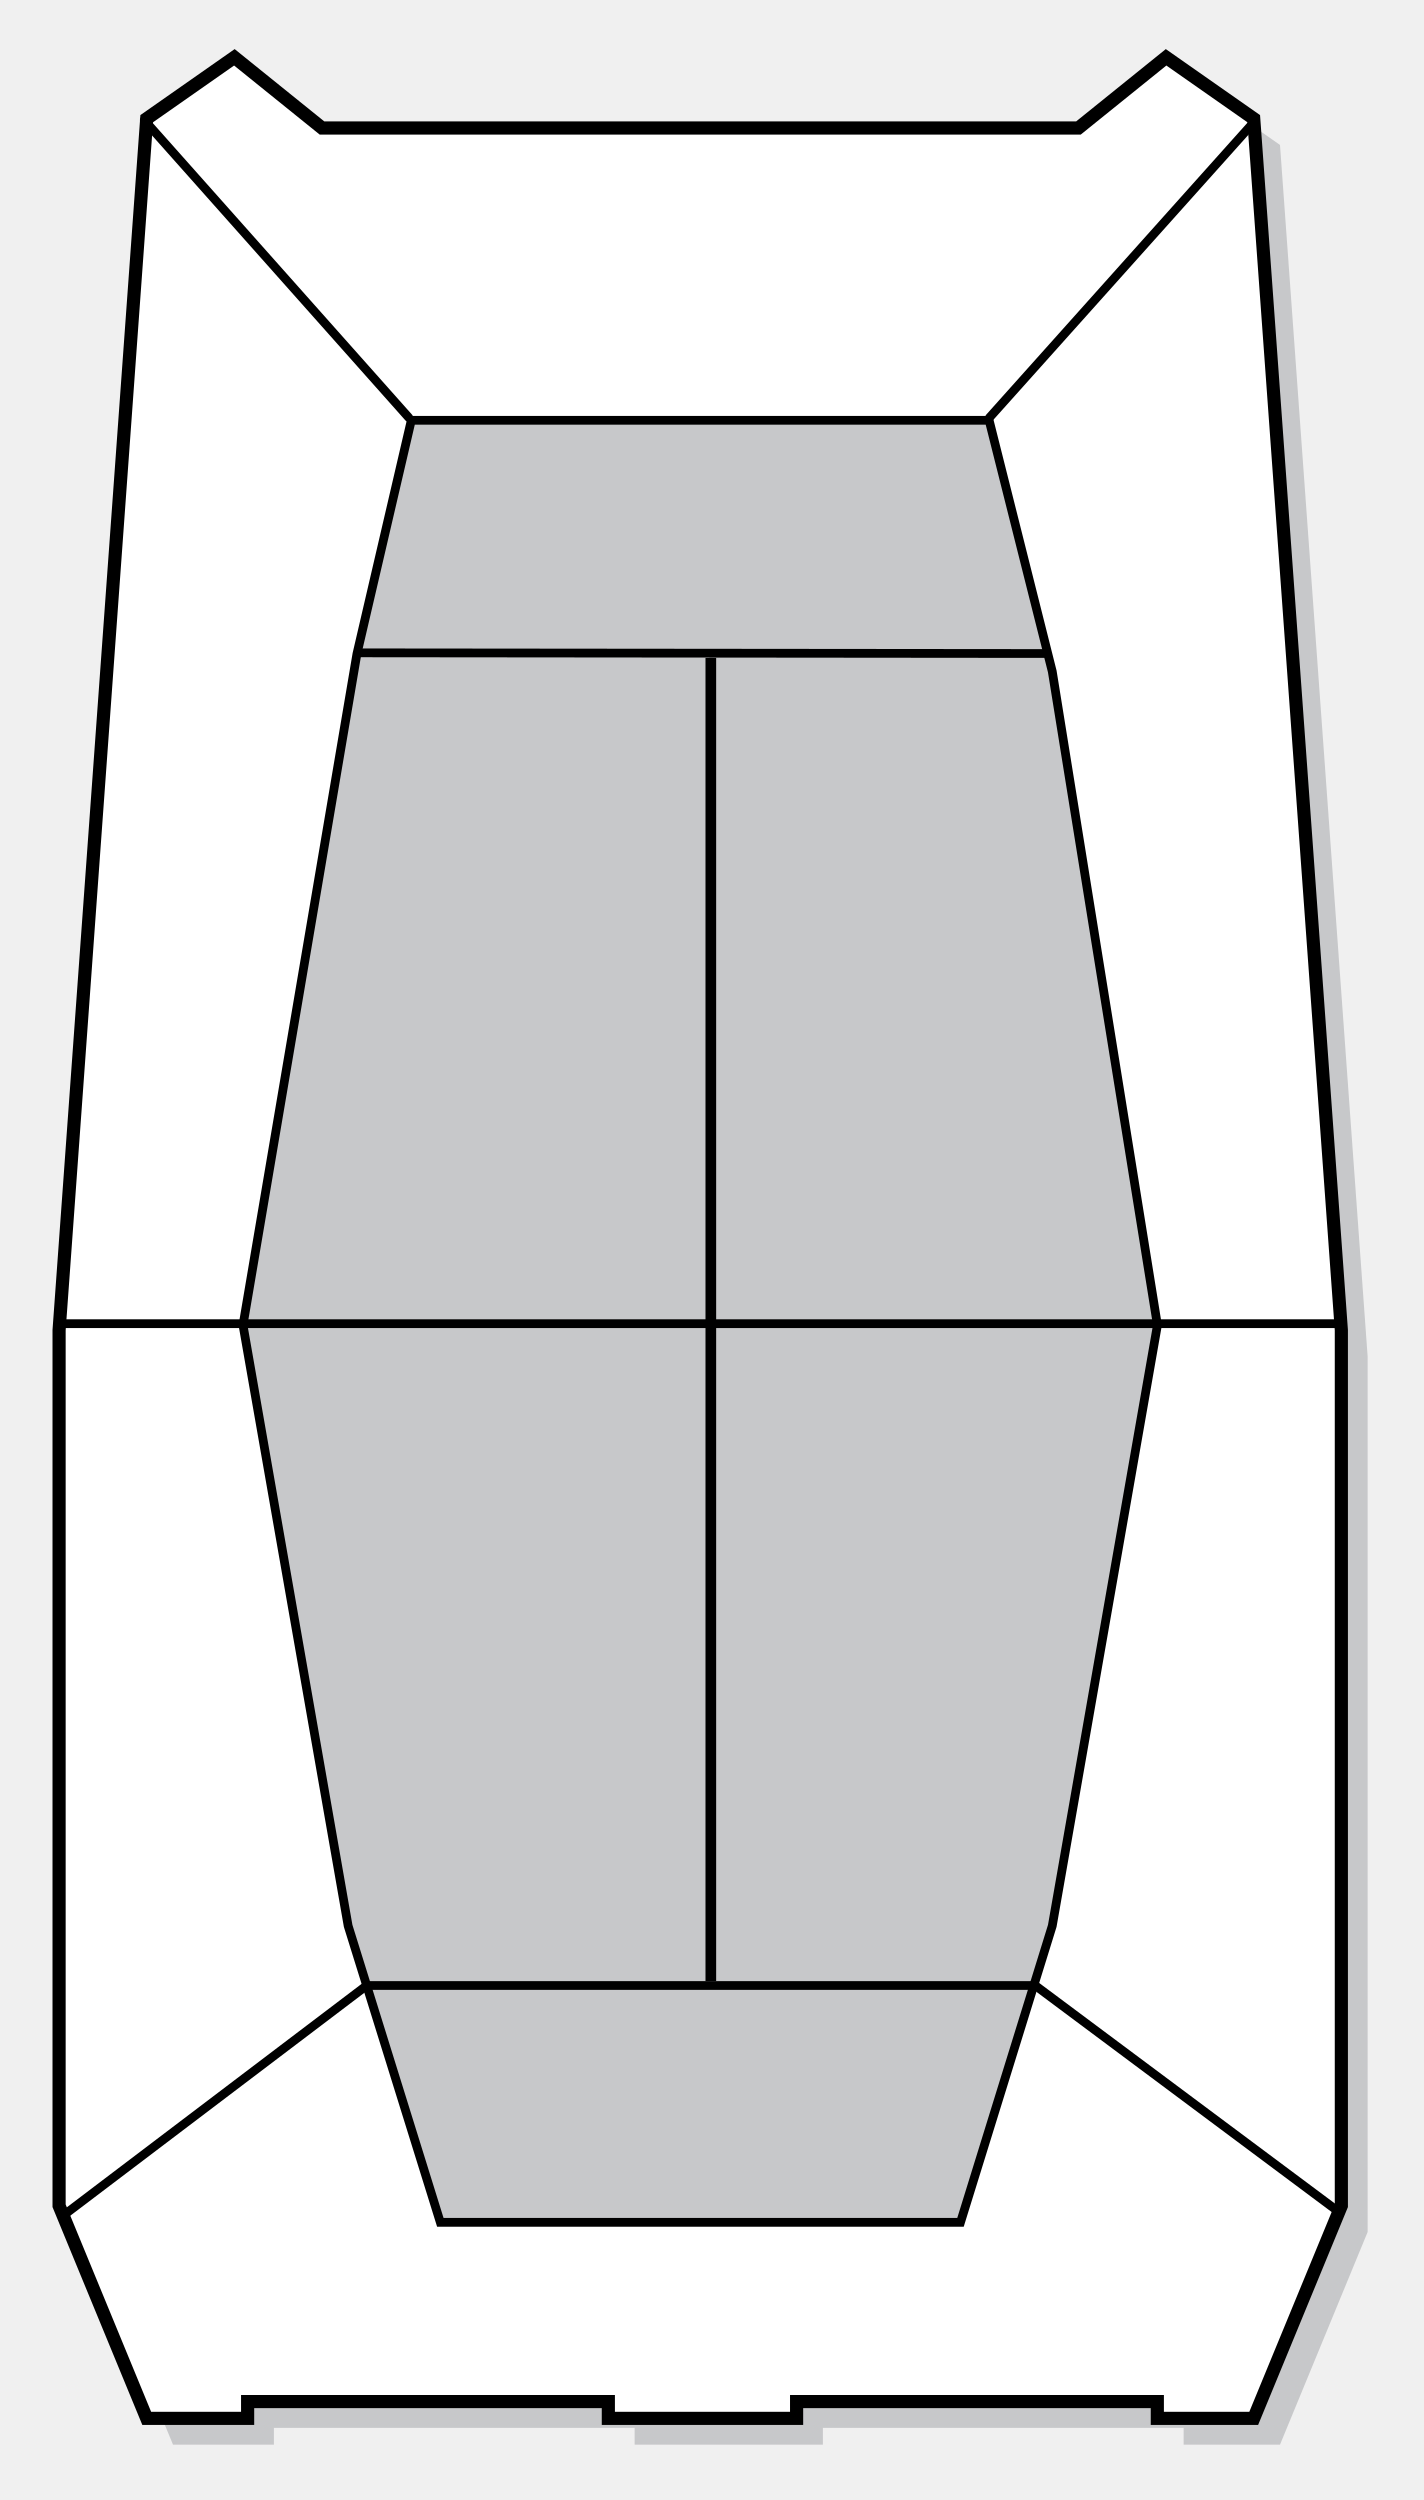
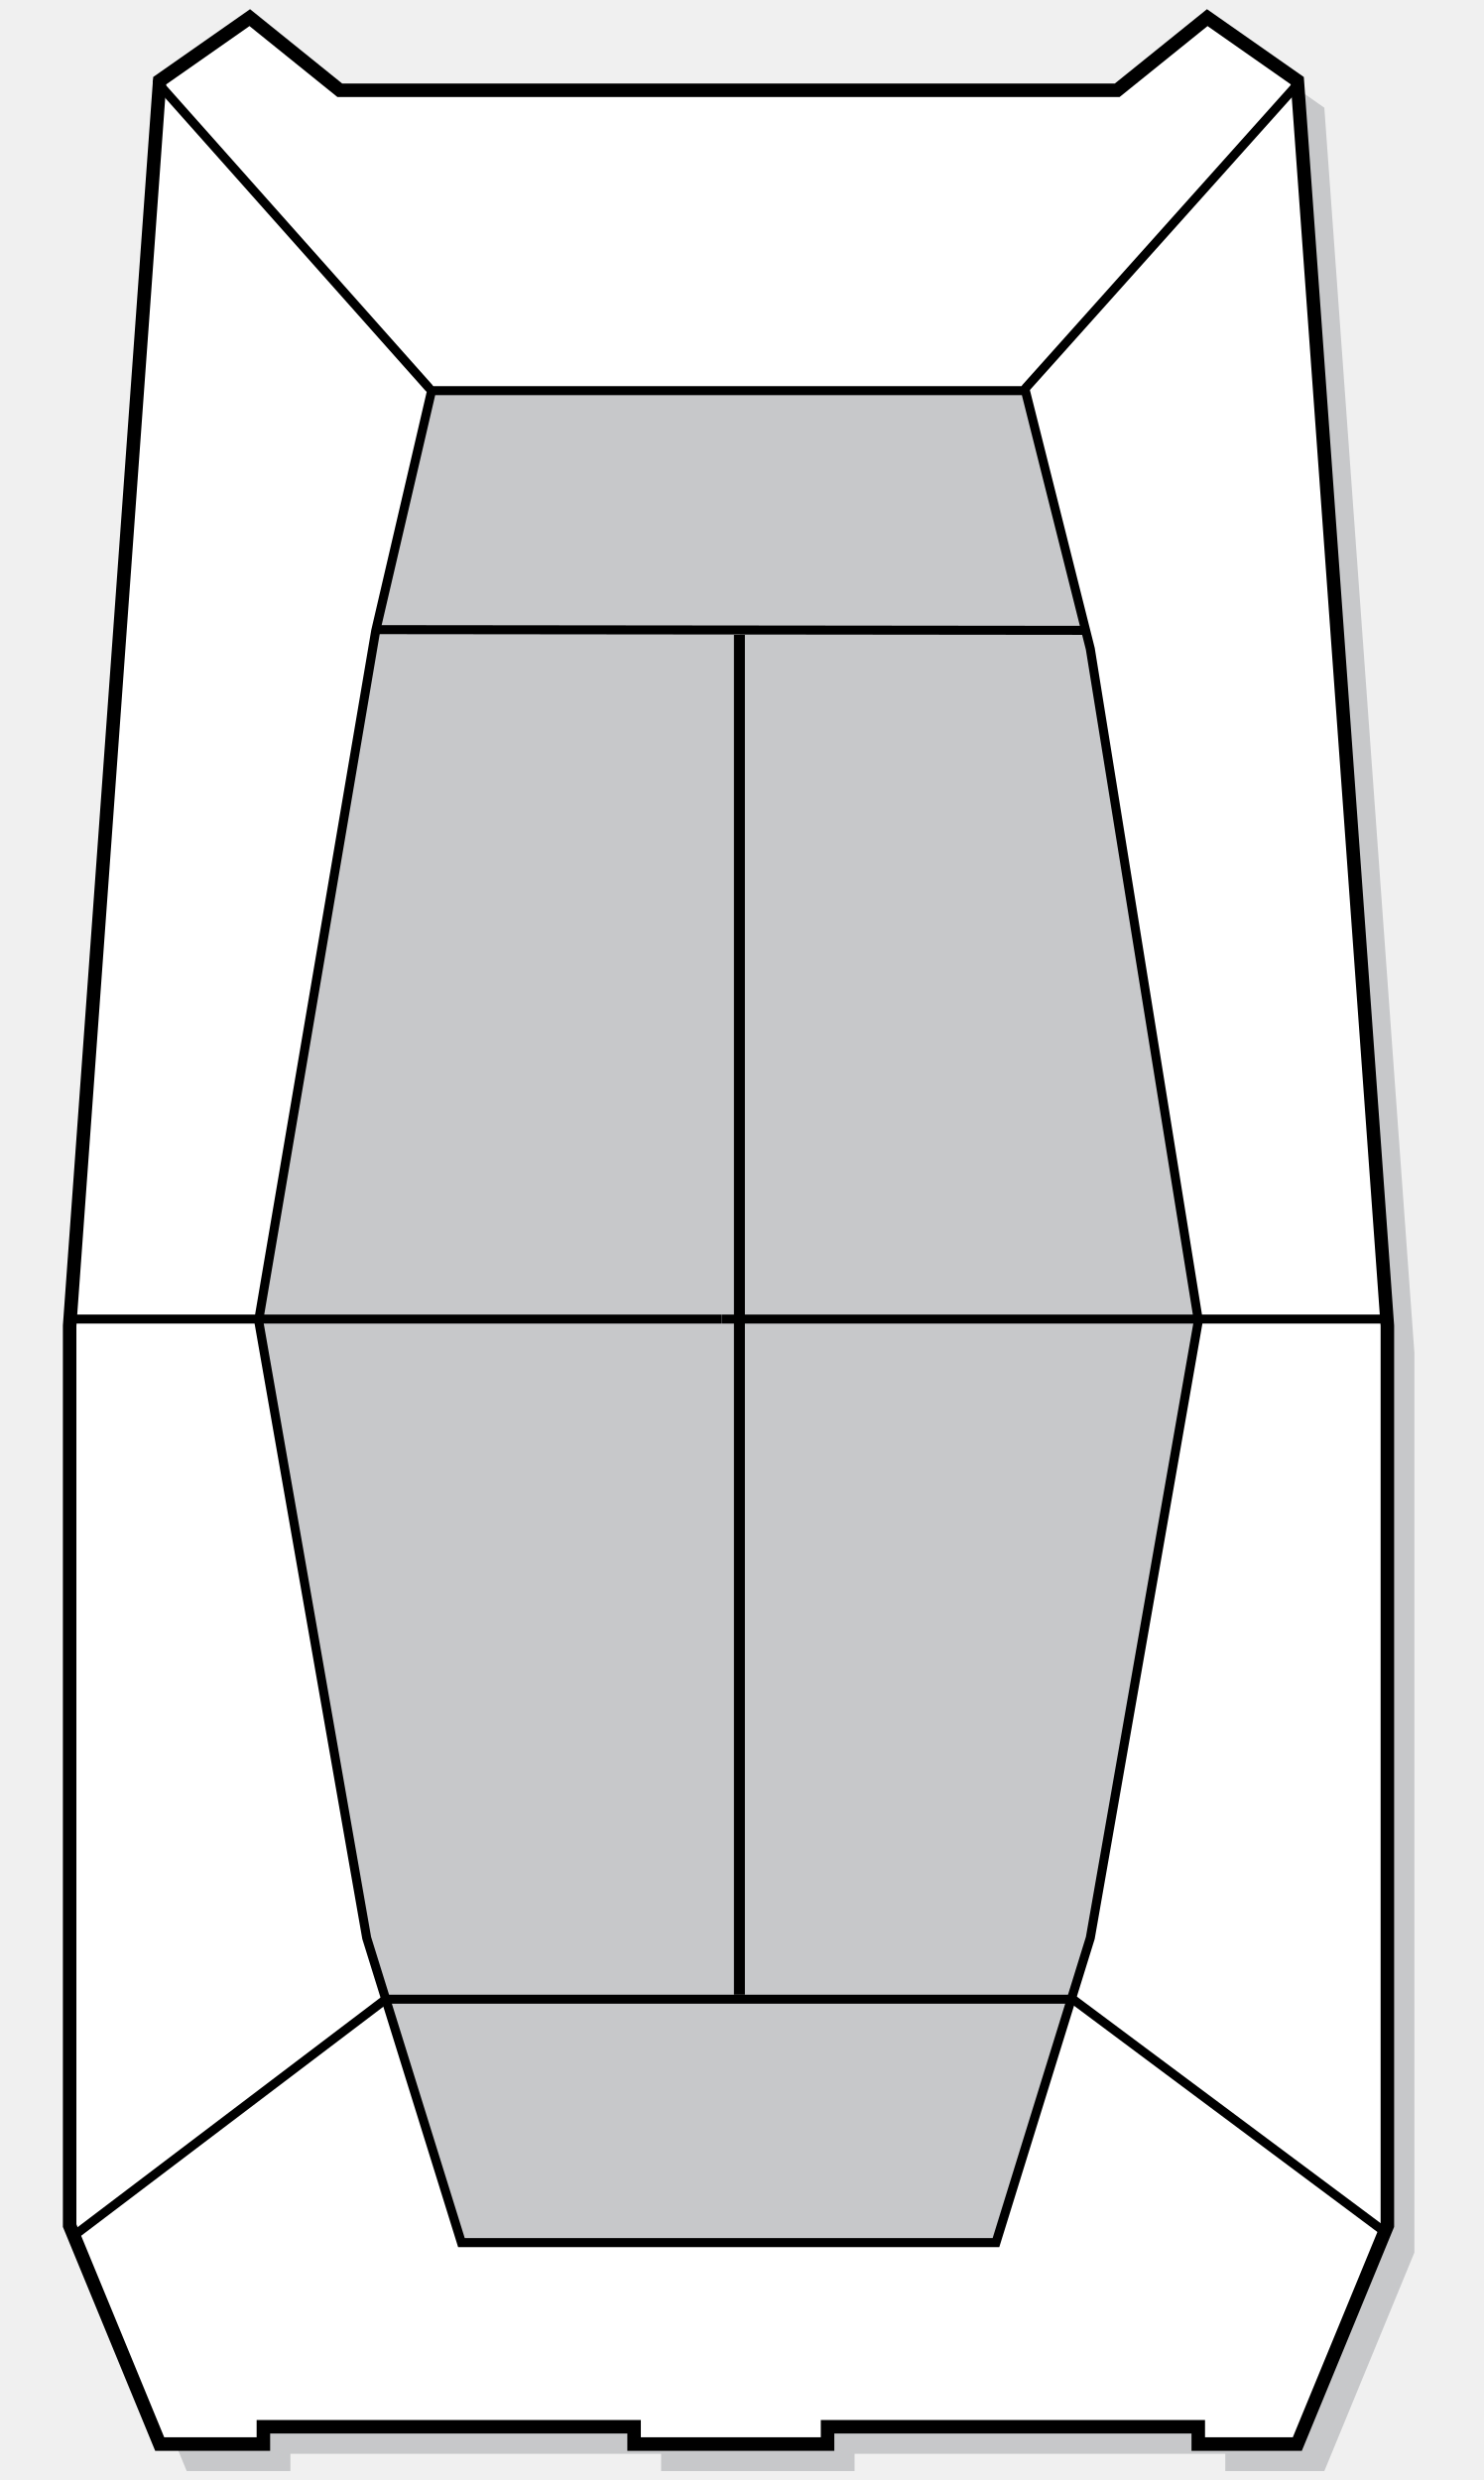
- <svg xmlns="http://www.w3.org/2000/svg" viewBox="13 41 164 288">
+ <svg xmlns="http://www.w3.org/2000/svg" viewBox="12 45.625 166.25 278">
+   <defs>
+     <clipPath id="pd-ex1">
+       <path clip-rule="evenodd" d="M405 66H570V339H405zm43.42 70.95l.038-.163L435.904 210.756H487.142V136.95zzm6.019-25.855L448.56 136.35h75.882l-6.348-25.255zz" />
+     </clipPath>
+     <clipPath id="pd-ex2">
+       <path clip-rule="evenodd" d="M405 66H570V339H405zm30.802 145.356l.024-.139L447.484 277.818l1.986 6.389H487.142V211.356zz" />
+     </clipPath>
+     <clipPath id="pd-ex3">
+       <path clip-rule="evenodd" d="M405 66H570V339H405zm49.439 45.095L448.56 136.35h75.882l-6.348-25.255zzM487.742 210.756h48.887L525.042 138.735 524.593 136.95H487.742zz" />
+     </clipPath>
+     <clipPath id="pd-ex4">
+       <path clip-rule="evenodd" d="M405 66H570V339H405zm82.742 218.207h35.324l1.978-6.389 11.659-66.603 .023 .14H487.742zz" />
+     </clipPath>
+     <clipPath id="pd-ex5">
+       <path clip-rule="evenodd" d="M405 66H570V339H405zm44.657 218.807l7.986 25.684h57.286l7.951-25.684zz" />
+     </clipPath>
+   </defs>
  <g transform="matrix(1.038 0 0 1.038 4.955 11.250)" id="g288">
    <g id="armor_diagram_superheavy_vee_noturret" transform="translate(-400.802,-35.48975)">
      <polyline style="fill:#c7c8ca" id="polyline4675" points="550.61,80.237 540.885,73.429 531.158,81.275 447.205,81.275 437.479,73.429 427.753,80.237    418.027,214.696 418.027,311.868 427.753,335.466 438.951,335.466 438.951,333.6 478.986,333.6 478.986,335.466 499.878,335.466    499.878,333.6 539.914,333.6 539.914,335.466 550.61,335.466 560.336,311.868 560.336,214.696 550.61,80.237  " />
      <g visibility="hidden" id="tracks">
        <g transform="matrix(1.003648,0,0,-0.9189593,398.9346,538.2507)">
-           <path style="fill:#c7c7c7;stroke:none;stroke-width:1" d="M30,253 h-16.8         v1.176 h1.792 v1.448 h-1.792         v2.184 h1.792 v2.072 h-1.792         v3.744 h1.792 v3.04 h-1.792         v6.055 h1.792 v4.543 h-1.792         v6.055 h1.792 v4.543 h-1.792         v6.055 h1.792 v4.543 h-1.792         v6.055 h1.792 v4.543 h-1.792         v6.055 h1.792 v4.543 h-1.792         v6.055 h1.792 v4.543 h-1.792         v6.055 h1.792 v4.543 h-1.792         v6.055 h1.792 v4.543 h-1.792         v6.055 h1.792 v4.543 h-1.792         v6.055 h1.792 v4.543 h-1.792         v6.055 h1.792 v4.543 h-1.792         v6.055 h1.792 v4.543 h-1.792         v6.055 h1.792 v4.543 h-1.792         v6.055 h1.792 v4.543 h-1.792         v6.055 h1.792 v4.543 h-1.792         v6.055 h1.792 v4.543 h-1.792         v6.055 h1.792 v4.543 h-1.792         v6.055 h1.792 v4.543 h-1.792         v6.055 h1.792 v4.543 h-1.792         v6.055 h1.792 v3.04 h-1.792         v3.744 h1.792 v2.072 h-1.792         v2.184 h1.792 v1.448 h-1.792         v1.176 h16.8 Z" />
-           <path style="fill:#c7c7c7;stroke:#000000;stroke-width:1" d="M27,256 l-16.8,0         v1.176 h1.792 v1.448 h-1.792         v2.184 h1.792 v2.072 h-1.792         v3.744 h1.792 v3.04 h-1.792         v6.055 h1.792 v4.543 h-1.792         v6.055 h1.792 v4.543 h-1.792         v6.055 h1.792 v4.543 h-1.792         v6.055 h1.792 v4.543 h-1.792         v6.055 h1.792 v4.543 h-1.792         v6.055 h1.792 v4.543 h-1.792         v6.055 h1.792 v4.543 h-1.792         v6.055 h1.792 v4.543 h-1.792         v6.055 h1.792 v4.543 h-1.792         v6.055 h1.792 v4.543 h-1.792         v6.055 h1.792 v4.543 h-1.792         v6.055 h1.792 v4.543 h-1.792         v6.055 h1.792 v4.543 h-1.792         v6.055 h1.792 v4.543 h-1.792         v6.055 h1.792 v4.543 h-1.792         v6.055 h1.792 v4.543 h-1.792         v6.055 h1.792 v4.543 h-1.792         v6.055 h1.792 v4.543 h-1.792         v6.055 h1.792 v4.543 h-1.792         v6.055 h1.792 v3.04 h-1.792         v3.744 h1.792 v2.072 h-1.792         v2.184 h1.792 v1.448 h-1.792         v1.176 h16.8 Z" />
+           <path style="fill:#c7c7c7;stroke:none;stroke-width:1" d="M30 253H13.2v1.176h1.792v1.448H13.2v2.184h1.792v2.072H13.2v3.744h1.792v3.04H13.2v6.055h1.792v4.543H13.2v6.055h1.792v4.543H13.2v6.055h1.792v4.543H13.2v6.055h1.792v4.543H13.2v6.055h1.792v4.543H13.2v6.055h1.792v4.543H13.2v6.055h1.792v4.543H13.2v6.055h1.792v4.543H13.2v6.055h1.792v4.543H13.2v6.055h1.792v4.543H13.2v6.055h1.792v4.543H13.2v6.055h1.792v4.543H13.2v6.055h1.792v4.543H13.2v6.055h1.792v4.543H13.2v6.055h1.792v4.543H13.2v6.055h1.792v4.543H13.2v6.055h1.792v4.543H13.2v6.055h1.792v4.543H13.2v6.055h1.792v4.543H13.2v6.055h1.792v3.04H13.2v3.744h1.792v2.072H13.2v2.184h1.792v1.448H13.2v1.176H30z" />
+           <path style="fill:#c7c7c7;stroke:#000000;stroke-width:1" d="M27 256H10.2v1.176h1.792v1.448H10.2v2.184h1.792v2.072H10.2v3.744h1.792v3.04H10.2v6.055h1.792v4.543H10.2v6.055h1.792v4.543H10.2v6.055h1.792v4.543H10.2v6.055h1.792v4.543H10.2v6.055h1.792v4.543H10.2v6.055h1.792v4.543H10.2v6.055h1.792v4.543H10.2v6.055h1.792v4.543H10.2v6.055h1.792v4.543H10.2v6.055h1.792v4.543H10.2v6.055h1.792v4.543H10.2v6.055h1.792v4.543H10.2v6.055h1.792v4.543H10.2v6.055h1.792v4.543H10.2v6.055h1.792v4.543H10.2v6.055h1.792v4.543H10.2v6.055h1.792v4.543H10.2v6.055h1.792v4.543H10.2v6.055h1.792v4.543H10.2v6.055h1.792v3.04H10.2v3.744h1.792v2.072H10.2v2.184h1.792v1.448H10.2v1.176H27z" />
        </g>
        <g transform="matrix(-1.003648,0,0,-0.9189593,573.7343,538.2507)">
-           <path style="fill:#c7c7c7;stroke:none;stroke-width:1" d="M24,253 l-16.8,0         v1.176 h1.792 v1.448 h-1.792         v2.184 h1.792 v2.072 h-1.792         v3.744 h1.792 v3.04 h-1.792         v6.055 h1.792 v4.543 h-1.792         v6.055 h1.792 v4.543 h-1.792         v6.055 h1.792 v4.543 h-1.792         v6.055 h1.792 v4.543 h-1.792         v6.055 h1.792 v4.543 h-1.792         v6.055 h1.792 v4.543 h-1.792         v6.055 h1.792 v4.543 h-1.792         v6.055 h1.792 v4.543 h-1.792         v6.055 h1.792 v4.543 h-1.792         v6.055 h1.792 v4.543 h-1.792         v6.055 h1.792 v4.543 h-1.792         v6.055 h1.792 v4.543 h-1.792         v6.055 h1.792 v4.543 h-1.792         v6.055 h1.792 v4.543 h-1.792         v6.055 h1.792 v4.543 h-1.792         v6.055 h1.792 v4.543 h-1.792         v6.055 h1.792 v4.543 h-1.792         v6.055 h1.792 v4.543 h-1.792         v6.055 h1.792 v4.543 h-1.792         v6.055 h1.792 v3.04 h-1.792         v3.744 h1.792 v2.072 h-1.792         v2.184 h1.792 v1.448 h-1.792         v1.176 h16.8 Z" />
-           <path style="fill:#c7c7c7;stroke:#000000;stroke-width:1" d="M27,256 l-16.8,0         v1.176 h1.792 v1.448 h-1.792         v2.184 h1.792 v2.072 h-1.792         v3.744 h1.792 v3.04 h-1.792         v6.055 h1.792 v4.543 h-1.792         v6.055 h1.792 v4.543 h-1.792         v6.055 h1.792 v4.543 h-1.792         v6.055 h1.792 v4.543 h-1.792         v6.055 h1.792 v4.543 h-1.792         v6.055 h1.792 v4.543 h-1.792         v6.055 h1.792 v4.543 h-1.792         v6.055 h1.792 v4.543 h-1.792         v6.055 h1.792 v4.543 h-1.792         v6.055 h1.792 v4.543 h-1.792         v6.055 h1.792 v4.543 h-1.792         v6.055 h1.792 v4.543 h-1.792         v6.055 h1.792 v4.543 h-1.792         v6.055 h1.792 v4.543 h-1.792         v6.055 h1.792 v4.543 h-1.792         v6.055 h1.792 v4.543 h-1.792         v6.055 h1.792 v4.543 h-1.792         v6.055 h1.792 v4.543 h-1.792         v6.055 h1.792 v4.543 h-1.792         v6.055 h1.792 v3.04 h-1.792         v3.744 h1.792 v2.072 h-1.792         v2.184 h1.792 v1.448 h-1.792         v1.176 h16.8 Z" />
+           <path style="fill:#c7c7c7;stroke:none;stroke-width:1" d="M24 253H7.2v1.176H8.992v1.448H7.2v2.184H8.992v2.072H7.2v3.744H8.992v3.04H7.2v6.055H8.992v4.543H7.2v6.055H8.992v4.543H7.2v6.055H8.992v4.543H7.2v6.055H8.992v4.543H7.2v6.055H8.992v4.543H7.2v6.055H8.992v4.543H7.2v6.055H8.992v4.543H7.2v6.055H8.992v4.543H7.2v6.055H8.992v4.543H7.2v6.055H8.992v4.543H7.2v6.055H8.992v4.543H7.2v6.055H8.992v4.543H7.2v6.055H8.992v4.543H7.2v6.055H8.992v4.543H7.2v6.055H8.992v4.543H7.2v6.055H8.992v4.543H7.2v6.055H8.992v4.543H7.2v6.055H8.992v4.543H7.2v6.055H8.992v4.543H7.2v6.055H8.992v3.04H7.2v3.744H8.992v2.072H7.2v2.184H8.992v1.448H7.2v1.176H24z" />
+           <path style="fill:#c7c7c7;stroke:#000000;stroke-width:1" d="M27 256H10.2v1.176h1.792v1.448H10.2v2.184h1.792v2.072H10.2v3.744h1.792v3.04H10.2v6.055h1.792v4.543H10.2v6.055h1.792v4.543H10.2v6.055h1.792v4.543H10.2v6.055h1.792v4.543H10.2v6.055h1.792v4.543H10.2v6.055h1.792v4.543H10.2v6.055h1.792v4.543H10.2v6.055h1.792v4.543H10.2v6.055h1.792v4.543H10.2v6.055h1.792v4.543H10.2v6.055h1.792v4.543H10.2v6.055h1.792v4.543H10.2v6.055h1.792v4.543H10.2v6.055h1.792v4.543H10.2v6.055h1.792v4.543H10.2v6.055h1.792v4.543H10.2v6.055h1.792v4.543H10.2v6.055h1.792v4.543H10.2v6.055h1.792v4.543H10.2v6.055h1.792v3.04H10.2v3.744h1.792v2.072H10.2v2.184h1.792v1.448H10.2v1.176H27z" />
        </g>
      </g>
      <g visibility="hidden" id="wheels">
        <g transform="matrix(0.9990633,0,0,-1.305704,399.5261,631.1232)">
-           <path style="fill:#c7c7c7;stroke:none;stroke-width:1" d="M30,248 l-16.8,0         v1.176 h1.792 v1.448 h-1.792         v2.184 h1.792 v2.072 h-1.792         v6.055 h1.792 v3.04 h-1.792         v3.744 h1.792 v2.072 h-1.792         v2.184 h1.792 v1.448 h-1.792         v1.176 h16.8,0 Z" />
-           <path style="fill:#c7c7c7;stroke:none;stroke-width:1" d="M30,278 l-16.8,0         v1.176 h1.792 v1.448 h-1.792         v2.184 h1.792 v2.072 h-1.792         v6.055 h1.792 v3.04 h-1.792         v3.744 h1.792 v2.072 h-1.792         v2.184 h1.792 v1.448 h-1.792         v1.176 h16.8,0 Z" />
-           <path style="fill:#c7c7c7;stroke:none;stroke-width:1" d="M30,357 l-16.8,0         v1.176 h1.792 v1.448 h-1.792         v2.184 h1.792 v2.072 h-1.792         v6.055 h1.792 v3.04 h-1.792         v3.744 h1.792 v2.072 h-1.792         v2.184 h1.792 v1.448 h-1.792         v1.176 h16.8,0 Z" />
-           <path style="fill:#c7c7c7;stroke:none;stroke-width:1" d="M30,387 l-16.8,0         v1.176 h1.792 v1.448 h-1.792         v2.184 h1.792 v2.072 h-1.792         v6.055 h1.792 v3.04 h-1.792         v3.744 h1.792 v2.072 h-1.792         v2.184 h1.792 v1.448 h-1.792         v1.176 h16.8,0 Z" />
-           <path style="fill:#c7c7c7;stroke:#000000;stroke-width:1" d="M27,251 l-16.8,0         v1.176 h1.792 v1.448 h-1.792         v2.184 h1.792 v2.072 h-1.792         v6.055 h1.792 v3.04 h-1.792         v3.744 h1.792 v2.072 h-1.792         v2.184 h1.792 v1.448 h-1.792         v1.176 h16.8,0 Z" />
-           <path style="fill:#c7c7c7;stroke:#000000;stroke-width:1" d="M27,281 l-16.8,0         v1.176 h1.792 v1.448 h-1.792         v2.184 h1.792 v2.072 h-1.792         v6.055 h1.792 v3.04 h-1.792         v3.744 h1.792 v2.072 h-1.792         v2.184 h1.792 v1.448 h-1.792         v1.176 h16.8,0 Z" />
-           <path style="fill:#c7c7c7;stroke:#000000;stroke-width:1" d="M27,360 l-16.8,0         v1.176 h1.792 v1.448 h-1.792         v2.184 h1.792 v2.072 h-1.792         v6.055 h1.792 v3.04 h-1.792         v3.744 h1.792 v2.072 h-1.792         v2.184 h1.792 v1.448 h-1.792         v1.176 h16.8,0 Z" />
-           <path style="fill:#c7c7c7;stroke:#000000;stroke-width:1" d="M27,390 l-16.8,0         v1.176 h1.792 v1.448 h-1.792         v2.184 h1.792 v2.072 h-1.792         v6.055 h1.792 v3.04 h-1.792         v3.744 h1.792 v2.072 h-1.792         v2.184 h1.792 v1.448 h-1.792         v1.176 h16.8,0 Z" />
+           <path style="fill:#c7c7c7;stroke:none;stroke-width:1" d="M30 248H13.2v1.176h1.792v1.448H13.2v2.184h1.792v2.072H13.2v6.055h1.792v3.04H13.2v3.744h1.792v2.072H13.2v2.184h1.792v1.448H13.2v1.176H30h0zzm0 30H13.2v1.176h1.792v1.448H13.2v2.184h1.792v2.072H13.2v6.055h1.792v3.04H13.2v3.744h1.792v2.072H13.2v2.184h1.792v1.448H13.2v1.176H30h0zzzm0 79H13.2v1.176h1.792v1.448H13.2v2.184h1.792v2.072H13.2v6.055h1.792v3.04H13.2v3.744h1.792v2.072H13.2v2.184h1.792v1.448H13.2v1.176H30h0zzzm0 30H13.2v1.176h1.792v1.448H13.2v2.184h1.792v2.072H13.2v6.055h1.792v3.04H13.2v3.744h1.792v2.072H13.2v2.184h1.792v1.448H13.2v1.176H30h0zz" />
+           <path style="fill:#c7c7c7;stroke:#000000;stroke-width:1" d="M27 251H10.2v1.176h1.792v1.448H10.2v2.184h1.792v2.072H10.2v6.055h1.792v3.04H10.2v3.744h1.792v2.072H10.2v2.184h1.792v1.448H10.2v1.176H27h0z" />
+           <path style="fill:#c7c7c7;stroke:#000000;stroke-width:1" d="M27 281H10.2v1.176h1.792v1.448H10.2v2.184h1.792v2.072H10.2v6.055h1.792v3.04H10.2v3.744h1.792v2.072H10.2v2.184h1.792v1.448H10.2v1.176H27h0z" />
+           <path style="fill:#c7c7c7;stroke:#000000;stroke-width:1" d="M27 360H10.2v1.176h1.792v1.448H10.2v2.184h1.792v2.072H10.2v6.055h1.792v3.04H10.2v3.744h1.792v2.072H10.2v2.184h1.792v1.448H10.2v1.176H27h0z" />
+           <path style="fill:#c7c7c7;stroke:#000000;stroke-width:1" d="M27 390H10.2v1.176h1.792v1.448H10.2v2.184h1.792v2.072H10.2v6.055h1.792v3.04H10.2v3.744h1.792v2.072H10.2v2.184h1.792v1.448H10.2v1.176H27h0z" />
        </g>
        <g transform="matrix(-0.9990633,0,0,-1.305704,573.9262,631.1232)">
-           <path style="fill:#c7c7c7;stroke:none;stroke-width:1" d="M24,248 l-16.8,0         v1.176 h1.792 v1.448 h-1.792         v2.184 h1.792 v2.072 h-1.792         v6.055 h1.792 v3.04 h-1.792         v3.744 h1.792 v2.072 h-1.792         v2.184 h1.792 v1.448 h-1.792         v1.176 h16.8,0 Z" />
-           <path style="fill:#c7c7c7;stroke:none;stroke-width:1" d="M24,278 l-16.8,0         v1.176 h1.792 v1.448 h-1.792         v2.184 h1.792 v2.072 h-1.792         v6.055 h1.792 v3.04 h-1.792         v3.744 h1.792 v2.072 h-1.792         v2.184 h1.792 v1.448 h-1.792         v1.176 h16.8,0 Z" />
-           <path style="fill:#c7c7c7;stroke:none;stroke-width:1" d="M24,357 l-16.8,0         v1.176 h1.792 v1.448 h-1.792         v2.184 h1.792 v2.072 h-1.792         v6.055 h1.792 v3.04 h-1.792         v3.744 h1.792 v2.072 h-1.792         v2.184 h1.792 v1.448 h-1.792         v1.176 h16.8,0 Z" />
-           <path style="fill:#c7c7c7;stroke:none;stroke-width:1" d="M24,387 l-16.8,0         v1.176 h1.792 v1.448 h-1.792         v2.184 h1.792 v2.072 h-1.792         v6.055 h1.792 v3.04 h-1.792         v3.744 h1.792 v2.072 h-1.792         v2.184 h1.792 v1.448 h-1.792         v1.176 h16.8,0 Z" />
-           <path style="fill:#c7c7c7;stroke:#000000;stroke-width:1" d="M27,251 l-16.8,0         v1.176 h1.792 v1.448 h-1.792         v2.184 h1.792 v2.072 h-1.792         v6.055 h1.792 v3.04 h-1.792         v3.744 h1.792 v2.072 h-1.792         v2.184 h1.792 v1.448 h-1.792         v1.176 h16.8,0 Z" />
-           <path style="fill:#c7c7c7;stroke:#000000;stroke-width:1" d="M27,281 l-16.8,0         v1.176 h1.792 v1.448 h-1.792         v2.184 h1.792 v2.072 h-1.792         v6.055 h1.792 v3.04 h-1.792         v3.744 h1.792 v2.072 h-1.792         v2.184 h1.792 v1.448 h-1.792         v1.176 h16.8,0 Z" />
-           <path style="fill:#c7c7c7;stroke:#000000;stroke-width:1" d="M27,360 l-16.8,0         v1.176 h1.792 v1.448 h-1.792         v2.184 h1.792 v2.072 h-1.792         v6.055 h1.792 v3.04 h-1.792         v3.744 h1.792 v2.072 h-1.792         v2.184 h1.792 v1.448 h-1.792         v1.176 h16.8,0 Z" />
-           <path style="fill:#c7c7c7;stroke:#000000;stroke-width:1" d="M27,390 l-16.8,0         v1.176 h1.792 v1.448 h-1.792         v2.184 h1.792 v2.072 h-1.792         v6.055 h1.792 v3.04 h-1.792         v3.744 h1.792 v2.072 h-1.792         v2.184 h1.792 v1.448 h-1.792         v1.176 h16.8,0 Z" />
-         </g>
-       </g>
-       <polyline style="fill:#ffffff" id="polyline4679" points="547.693,77.32 537.967,70.511 528.241,78.356 444.288,78.356 434.563,70.511 424.836,77.32    415.11,211.778 415.11,308.951 424.836,332.549 436.033,332.549 436.033,330.683 476.068,330.683 476.068,332.549 496.96,332.549    496.96,330.683 536.995,330.683 536.995,332.549 547.693,332.549 557.419,308.951 557.419,211.778 547.693,77.32  " />
+           <path style="fill:#c7c7c7;stroke:none;stroke-width:1" d="M24 248H7.2v1.176H8.992v1.448H7.2v2.184H8.992v2.072H7.2v6.055H8.992v3.04H7.2v3.744H8.992v2.072H7.2v2.184H8.992v1.448H7.2v1.176H24h0zzm0 30H7.2v1.176H8.992v1.448H7.2v2.184H8.992v2.072H7.2v6.055H8.992v3.04H7.2v3.744H8.992v2.072H7.2v2.184H8.992v1.448H7.2v1.176H24h0zzzm0 79H7.2v1.176H8.992v1.448H7.2v2.184H8.992v2.072H7.2v6.055H8.992v3.04H7.2v3.744H8.992v2.072H7.2v2.184H8.992v1.448H7.2v1.176H24h0zzzm0 30H7.2v1.176H8.992v1.448H7.2v2.184H8.992v2.072H7.2v6.055H8.992v3.04H7.2v3.744H8.992v2.072H7.2v2.184H8.992v1.448H7.2v1.176H24h0zz" />
+           <path style="fill:#c7c7c7;stroke:#000000;stroke-width:1" d="M27 251H10.2v1.176h1.792v1.448H10.2v2.184h1.792v2.072H10.2v6.055h1.792v3.04H10.2v3.744h1.792v2.072H10.2v2.184h1.792v1.448H10.2v1.176H27h0z" />
+           <path style="fill:#c7c7c7;stroke:#000000;stroke-width:1" d="M27 281H10.2v1.176h1.792v1.448H10.2v2.184h1.792v2.072H10.2v6.055h1.792v3.04H10.2v3.744h1.792v2.072H10.2v2.184h1.792v1.448H10.2v1.176H27h0z" />
+           <path style="fill:#c7c7c7;stroke:#000000;stroke-width:1" d="M27 360H10.2v1.176h1.792v1.448H10.2v2.184h1.792v2.072H10.2v6.055h1.792v3.04H10.2v3.744h1.792v2.072H10.2v2.184h1.792v1.448H10.2v1.176H27h0z" />
+           <path style="fill:#c7c7c7;stroke:#000000;stroke-width:1" d="M27 390H10.2v1.176h1.792v1.448H10.2v2.184h1.792v2.072H10.2v6.055h1.792v3.04H10.2v3.744h1.792v2.072H10.2v2.184h1.792v1.448H10.2v1.176H27h0z" />
+         </g>
+       </g>
+       <defs>
+         <clipPath id="vehicle-superheavy-noturret-armor-outline-1" clipPathUnits="userSpaceOnUse">
+           <polyline points="547.693,77.32 537.967,70.511 528.241,78.356 444.288,78.356 434.563,70.511 424.836,77.32    415.11,211.778 415.11,308.951 424.836,332.549 436.033,332.549 436.033,330.683 476.068,330.683 476.068,332.549 496.96,332.549    496.96,330.683 536.995,330.683 536.995,332.549 547.693,332.549 557.419,308.951 557.419,211.778 547.693,77.32  " />
+         </clipPath>
+       </defs>
+       <g clip-path="url(#vehicle-superheavy-noturret-armor-outline-1)">
+         <path class="armor unitLocation" data-loc="FR" fill="#ffffff" stroke="none" d="M300 0H650L547.764 77.646l-29.436 33.149H454.201l-29.634-33.31z" />
+         <path class="armor unitLocation" data-loc="FRLS" fill="#ffffff" stroke="none" d="M300 0L424.567 77.485l29.634 33.31h33.641V211.056H300z" clip-path="url(#pd-ex1)" />
+         <path class="armor unitLocation" data-loc="RRLS" fill="#ffffff" stroke="none" d="M487.842 211.056v73.451H449.25l-33.76 25.591H300V211.056z" clip-path="url(#pd-ex2)" />
+         <path class="armor unitLocation" data-loc="FRRS" fill="#ffffff" stroke="none" d="M547.764 77.646L650 0V211.056H487.442V110.795H518.328z" clip-path="url(#pd-ex3)" />
+         <path class="armor unitLocation" data-loc="RRRS" fill="#ffffff" stroke="none" d="M650 211.056V310l-92.672-.226-33.88-25.267H487.442V211.056z" clip-path="url(#pd-ex4)" />
+         <path class="armor unitLocation" data-loc="RR" fill="#ffffff" stroke="none" d="M300 310.098H415.49l33.76-25.591h74.198l33.88 25.267L650 310v90H300z" clip-path="url(#pd-ex5)" />
+       </g>
      <polygon style="fill:none;stroke:#000000;stroke-width:1.459" points="528.241,78.356 444.288,78.356 434.563,70.511 424.836,77.32 415.11,211.778 415.11,308.951 424.836,332.548 436.034,332.548 436.034,330.682 476.068,330.682 476.068,332.548 496.961,332.548 496.961,330.682 536.996,330.682 536.996,332.548 547.693,332.548 557.419,308.951 557.419,211.778 547.693,77.32 537.967,70.511 " />
-       <polyline style="fill:#c7c8ca" id="polyline4683" points="454.201,110.795 448.164,136.728 435.521,211.218 447.192,277.889 457.422,310.791    515.15,310.791 525.336,277.889 537.007,211.218 525.336,138.674 518.328,110.795 454.201,110.795  " />
+       <defs>
+         <clipPath id="vehicle-superheavy-noturret-structure-outline-2" clipPathUnits="userSpaceOnUse">
+           <polyline points="454.201,110.795 448.164,136.728 435.521,211.218 447.192,277.889 457.422,310.791    515.15,310.791 525.336,277.889 537.007,211.218 525.336,138.674 518.328,110.795 454.201,110.795  " />
+         </clipPath>
+       </defs>
+       <g clip-path="url(#vehicle-superheavy-noturret-structure-outline-2)">
+         <path class="structure unitLocation" data-loc="FR" fill="#c7c8ca" stroke="none" d="M300 0H650V136.65H300z" />
+         <path class="structure unitLocation" data-loc="FRLS" fill="#c7c8ca" stroke="none" d="M300 136.65H487.442v74.406H300z" />
+         <path class="structure unitLocation" data-loc="FRRS" fill="#c7c8ca" stroke="none" d="M487.442 136.65H650v74.406H487.442z" />
+         <path class="structure unitLocation" data-loc="RRLS" fill="#c7c8ca" stroke="none" d="M300 211.056H487.442v73.451H300z" />
+         <path class="structure unitLocation" data-loc="RRRS" fill="#c7c8ca" stroke="none" d="M487.442 211.056H650v73.451H487.442z" />
+         <path class="structure unitLocation" data-loc="RR" fill="#c7c8ca" stroke="none" d="M300 284.507H650V400H300z" />
+       </g>
      <line y2="211.056" id="line4687" style="fill:none;stroke:#000000;stroke-width:0.973" x1="415.652" x2="557.328" y1="211.056" />
      <g transform="matrix(0.150006,0,0,-0.1328343,-103.7873,877.8609)">
-         <path style="fill:none;stroke:#000000;stroke-width:7.882;stroke-linecap:butt;stroke-linejoin:miter;stroke-miterlimit:4;stroke-opacity:1;stroke-dasharray:none" d="m 3941.37,4470.53 0,1105.55" />
+         <path style="fill:none;stroke:#000000;stroke-width:7.882;stroke-linecap:butt;stroke-linejoin:miter;stroke-miterlimit:4;stroke-opacity:1;stroke-dasharray:none" d="M3941.37 4470.53V5576.08" />
      </g>
      <polyline style="fill:none;stroke:#000000;stroke-width:0.973" id="polyline4689" points="557.328,309.774 523.448,284.507 449.25,284.507    415.49,310.098  " />
      <line y2="136.68" id="line4691" style="fill:none;stroke:#000000;stroke-width:0.973" x1="448.255" x2="524.863" y1="136.604" />
      <line y2="110.488" id="line4693" style="fill:none;stroke:#000000;stroke-width:0.973;stroke-linecap:round" x1="424.567" x2="453.911" y1="77.485" />
      <line y2="77.646" id="line4695" style="fill:none;stroke:#000000;stroke-width:0.973;stroke-linecap:round" x1="518.375" x2="547.764" y1="110.488" />
      <polygon style="fill:none;stroke:#000000;stroke-width:0.973" points="435.521,211.218 447.19,277.889 457.421,310.792 515.15,310.792 525.336,277.889 537.007,211.218 525.336,138.674 518.327,110.795 454.201,110.795 448.164,136.728 " />
+       <rect x="485.503" width="0.031" height="91.481" id="rect4677" y="164.345" style="fill:#c7c8ca" />
    </g>
    <g fill="none" id="armorPips" transform="translate(1.2,-0.2)">
      <g transform="translate(84.035,38.68)" class="paperdoll-pip-profile">
-         <rect x="-55.47" width="110.94" y="0" height="6.8" style="mml-gap:-48.67,48.67" data-fill="armor" data-location="FR" />
-         <rect x="-54.57" width="109.14" y="3.4" height="6.8" style="mml-gap:-44.61,44.61" data-fill="armor" data-location="FR" />
+         <rect x="-55.47" width="110.94" y="0" height="6.8" data-fill="armor" data-location="FR" data-gap="-48.67,48.67" />
+         <rect x="-54.57" width="109.14" y="3.4" height="6.8" data-fill="armor" data-location="FR" data-gap="-44.61,44.61" />
        <rect x="-49.77" width="99.54" y="6.8" height="6.8" data-fill="armor" data-location="FR" />
        <rect x="-44.07" width="88.14" y="13.6" height="6.8" data-fill="armor" data-location="FR" />
        <rect x="-38.37" width="76.74" y="20.4" height="6.8" data-fill="armor" data-location="FR" />
        <rect x="-32.67" width="65.34" y="27.2" height="6.8" data-fill="armor" data-location="FR" />
      </g>
      <g transform="translate(105.55,51.634)" class="paperdoll-pip-profile">
        <rect x="32" width="6.8" y="0" height="6.8" data-fill="armor" data-location="FRRS" />
        <rect x="25.78" width="14.23" y="6.8" height="6.8" data-fill="armor" data-location="FRRS" />
        <rect x="19.55" width="20.49" y="13.6" height="6.8" data-fill="armor" data-location="FRRS" />
        <rect x="13.33" width="27.64" y="20.4" height="6.8" data-fill="armor" data-location="FRRS" />
        <rect x="14.33" width="26.6" y="27.2" height="6.8" data-fill="armor" data-location="FRRS" />
        <rect x="15.63" width="25.64" y="34.0" height="6.8" data-fill="armor" data-location="FRRS" />
        <rect x="17.97" width="24.35" y="40.8" height="6.8" data-fill="armor" data-location="FRRS" />
        <rect x="18.83" width="23.37" y="47.6" height="6.8" data-fill="armor" data-location="FRRS" />
        <rect x="19.94" width="22.77" y="54.4" height="6.8" data-fill="armor" data-location="FRRS" />
        <rect x="21.05" width="22.17" y="61.2" height="6.8" data-fill="armor" data-location="FRRS" />
        <rect x="22.16" width="21.57" y="68" height="6.8" data-fill="armor" data-location="FRRS" />
        <rect x="23.27" width="20.97" y="74.8" height="6.8" data-fill="armor" data-location="FRRS" />
        <rect x="24.38" width="20.37" y="81.6" height="6.8" data-fill="armor" data-location="FRRS" />
        <rect x="25.48" width="19.77" y="88.4" height="6.8" data-fill="armor" data-location="FRRS" />
        <rect x="26.59" width="19.17" y="95.2" height="6.8" data-fill="armor" data-location="FRRS" />
        <rect x="27.7" width="18.57" y="102" height="6.8" data-fill="armor" data-location="FRRS" />
        <rect x="28.81" width="17.97" y="108.8" height="6.8" data-fill="armor" data-location="FRRS" />
        <rect x="29.92" width="17.37" y="115.6" height="6.8" data-fill="armor" data-location="FRRS" />
      </g>
      <g transform="matrix(-1,0,0,1,61.807,51.634)" class="paperdoll-pip-profile">
        <rect x="32" width="6.8" y="0" height="6.8" data-fill="armor" data-location="FRLS" />
        <rect x="25.78" width="11.73" y="6.8" height="6.8" data-fill="armor" data-location="FRLS" />
        <rect x="19.55" width="19.69" y="13.6" height="6.8" data-fill="armor" data-location="FRLS" />
        <rect x="13.33" width="27.64" y="20.4" height="6.8" data-fill="armor" data-location="FRLS" />
        <rect x="14.33" width="26.6" y="27.2" height="6.8" data-fill="armor" data-location="FRLS" />
        <rect x="15.63" width="25.64" y="34.0" height="6.8" data-fill="armor" data-location="FRLS" />
        <rect x="17.97" width="24.35" y="40.8" height="6.8" data-fill="armor" data-location="FRLS" />
        <rect x="18.83" width="23.37" y="47.6" height="6.8" data-fill="armor" data-location="FRLS" />
        <rect x="19.94" width="22.77" y="54.4" height="6.8" data-fill="armor" data-location="FRLS" />
        <rect x="21.05" width="22.17" y="61.2" height="6.8" data-fill="armor" data-location="FRLS" />
        <rect x="22.16" width="21.57" y="68" height="6.8" data-fill="armor" data-location="FRLS" />
        <rect x="23.27" width="20.97" y="74.8" height="6.8" data-fill="armor" data-location="FRLS" />
        <rect x="24.38" width="20.37" y="81.6" height="6.8" data-fill="armor" data-location="FRLS" />
        <rect x="25.48" width="19.77" y="88.4" height="6.8" data-fill="armor" data-location="FRLS" />
        <rect x="26.59" width="19.17" y="95.2" height="6.8" data-fill="armor" data-location="FRLS" />
        <rect x="27.7" width="18.57" y="102" height="6.8" data-fill="armor" data-location="FRLS" />
        <rect x="28.81" width="17.97" y="108.8" height="6.8" data-fill="armor" data-location="FRLS" />
        <rect x="29.92" width="17.37" y="115.6" height="6.8" data-fill="armor" data-location="FRLS" />
      </g>
      <g transform="translate(109.15,177.834)" class="paperdoll-pip-profile">
        <rect x="26.49" width="18.13" y="0" height="6.8" data-fill="armor" data-location="RRRS" />
        <rect x="25.27" width="19.39" y="6.8" height="6.8" data-fill="armor" data-location="RRRS" />
        <rect x="24.05" width="20.66" y="13.6" height="6.8" data-fill="armor" data-location="RRRS" />
        <rect x="22.83" width="21.92" y="20.4" height="6.8" data-fill="armor" data-location="RRRS" />
        <rect x="21.61" width="23.18" y="27.2" height="6.8" data-fill="armor" data-location="RRRS" />
        <rect x="20.4" width="24.45" y="34.0" height="6.8" data-fill="armor" data-location="RRRS" />
        <rect x="19.18" width="25.71" y="40.8" height="6.8" data-fill="armor" data-location="RRRS" />
        <rect x="17.96" width="26.97" y="47.6" height="6.8" data-fill="armor" data-location="RRRS" />
        <rect x="16.74" width="28.23" y="54.4" height="6.8" data-fill="armor" data-location="RRRS" />
        <rect x="15.52" width="29.5" y="61.2" height="6.8" data-fill="armor" data-location="RRRS" />
        <rect x="18.54" width="25.59" y="68" height="6.8" data-fill="armor" data-location="RRRS" />
        <rect x="27.16" width="17.18" y="74.8" height="6.8" data-fill="armor" data-location="RRRS" />
        <rect x="35.78" width="8.77" y="81.6" height="6.8" data-fill="armor" data-location="RRRS" />
      </g>
      <g transform="matrix(-1,0,0,1,59.207,177.834)" class="paperdoll-pip-profile">
        <rect x="26.49" width="18.13" y="0" height="6.8" data-fill="armor" data-location="RRLS" />
        <rect x="25.27" width="19.39" y="6.8" height="6.8" data-fill="armor" data-location="RRLS" />
        <rect x="24.05" width="20.66" y="13.6" height="6.8" data-fill="armor" data-location="RRLS" />
        <rect x="22.83" width="21.92" y="20.4" height="6.8" data-fill="armor" data-location="RRLS" />
        <rect x="21.61" width="23.18" y="27.2" height="6.8" data-fill="armor" data-location="RRLS" />
        <rect x="20.4" width="24.45" y="34.0" height="6.8" data-fill="armor" data-location="RRLS" />
        <rect x="19.18" width="25.71" y="40.8" height="6.8" data-fill="armor" data-location="RRLS" />
        <rect x="17.96" width="26.97" y="47.6" height="6.8" data-fill="armor" data-location="RRLS" />
        <rect x="16.74" width="28.23" y="54.4" height="6.8" data-fill="armor" data-location="RRLS" />
        <rect x="15.52" width="29.5" y="61.2" height="6.8" data-fill="armor" data-location="RRLS" />
        <rect x="18.54" width="25.59" y="68" height="6.8" data-fill="armor" data-location="RRLS" />
        <rect x="27.16" width="17.18" y="74.8" height="6.8" data-fill="armor" data-location="RRLS" />
        <rect x="35.78" width="8.77" y="81.6" height="6.8" data-fill="armor" data-location="RRLS" />
      </g>
      <g transform="translate(84.035,255.78)" class="paperdoll-pip-profile">
-         <rect x="-44.47" width="88.94" y="0" height="6.44" style="mml-gap:-35.28,35.28" data-fill="armor" data-location="RR" />
-         <rect x="-53.76" width="107.52" y="6.44" height="6.44" style="mml-gap:-34.29,34.29" data-fill="armor" data-location="RR" />
-         <rect x="-61.85" width="123.7" y="12.88" height="6.44" style="mml-gap:-32.3,32.3" data-fill="armor" data-location="RR" />
+         <rect x="-44.47" width="88.94" y="0" height="6.44" data-fill="armor" data-location="RR" data-gap="-35.28,35.28" />
+         <rect x="-53.76" width="107.52" y="6.44" height="6.44" data-fill="armor" data-location="RR" data-gap="-34.29,34.29" />
+         <rect x="-61.85" width="123.7" y="12.88" height="6.44" data-fill="armor" data-location="RR" data-gap="-32.3,32.3" />
        <rect x="-66.48" width="132.96" y="19.32" height="6.44" data-fill="armor" data-location="RR" />
        <rect x="-63.58" width="127.16" y="25.76" height="6.44" data-fill="armor" data-location="RR" />
        <rect x="-61.18" width="122.36" y="32.2" height="6.44" data-fill="armor" data-location="RR" />
      </g>
    </g>
    <g fill="none" id="structurePips" transform="translate(1.2,-0.2)">
      <g transform="translate(83.385,79.08)" class="paperdoll-pip-profile">
        <rect x="-31.11" width="62.22" y="0" height="6.8" data-fill="structure" data-location="FR" />
        <rect x="-32.87" width="65.74" y="6.8" height="6.8" data-fill="structure" data-location="FR" />
        <rect x="-34.62" width="69.24" y="13.6" height="6.8" data-fill="structure" data-location="FR" />
      </g>
      <g transform="translate(111.1,106.28)" class="paperdoll-pip-profile">
        <rect x="-24.52" width="35.52" y="0" height="6.8" data-fill="structure" data-location="FRRS" />
        <rect x="-24.52" width="36.56" y="6.8" height="6.8" data-fill="structure" data-location="FRRS" />
        <rect x="-24.52" width="37.6" y="13.6" height="6.8" data-fill="structure" data-location="FRRS" />
        <rect x="-24.52" width="38.65" y="20.4" height="6.8" data-fill="structure" data-location="FRRS" />
        <rect x="-24.52" width="39.69" y="27.2" height="6.8" data-fill="structure" data-location="FRRS" />
        <rect x="-24.52" width="40.73" y="34.0" height="6.8" data-fill="structure" data-location="FRRS" />
        <rect x="-24.52" width="41.77" y="40.8" height="6.8" data-fill="structure" data-location="FRRS" />
        <rect x="-24.52" width="42.82" y="47.6" height="6.8" data-fill="structure" data-location="FRRS" />
        <rect x="-24.52" width="43.86" y="54.4" height="6.8" data-fill="structure" data-location="FRRS" />
        <rect x="-24.52" width="44.9" y="61.2" height="6.8" data-fill="structure" data-location="FRRS" />
      </g>
      <g transform="matrix(-1,0,0,1,57.26,106.28)" class="paperdoll-pip-profile">
        <rect x="-24.52" width="35.52" y="0" height="6.8" data-fill="structure" data-location="FRLS" />
        <rect x="-24.52" width="36.56" y="6.8" height="6.8" data-fill="structure" data-location="FRLS" />
        <rect x="-24.52" width="37.6" y="13.6" height="6.8" data-fill="structure" data-location="FRLS" />
        <rect x="-24.52" width="38.65" y="20.4" height="6.8" data-fill="structure" data-location="FRLS" />
        <rect x="-24.52" width="39.69" y="27.2" height="6.8" data-fill="structure" data-location="FRLS" />
        <rect x="-24.52" width="40.73" y="34.0" height="6.8" data-fill="structure" data-location="FRLS" />
        <rect x="-24.52" width="41.77" y="40.8" height="6.8" data-fill="structure" data-location="FRLS" />
        <rect x="-24.52" width="42.82" y="47.6" height="6.8" data-fill="structure" data-location="FRLS" />
        <rect x="-24.52" width="43.86" y="54.4" height="6.8" data-fill="structure" data-location="FRLS" />
        <rect x="-24.52" width="44.9" y="61.2" height="6.8" data-fill="structure" data-location="FRLS" />
      </g>
      <g transform="translate(111.1,179.88)" class="paperdoll-pip-profile">
        <rect x="-24.52" width="44.9" y="0" height="6.8" data-fill="structure" data-location="RRRS" />
        <rect x="-24.52" width="43.71" y="6.8" height="6.8" data-fill="structure" data-location="RRRS" />
        <rect x="-24.52" width="42.52" y="13.6" height="6.8" data-fill="structure" data-location="RRRS" />
        <rect x="-24.52" width="41.32" y="20.4" height="6.8" data-fill="structure" data-location="RRRS" />
        <rect x="-24.52" width="40.13" y="27.2" height="6.8" data-fill="structure" data-location="RRRS" />
        <rect x="-24.52" width="38.94" y="34.0" height="6.8" data-fill="structure" data-location="RRRS" />
        <rect x="-24.52" width="37.75" y="40.8" height="6.8" data-fill="structure" data-location="RRRS" />
        <rect x="-24.52" width="37.6" y="47.6" height="6.8" data-fill="structure" data-location="RRRS" />
        <rect x="-24.52" width="36.55" y="54.4" height="6.8" data-fill="structure" data-location="RRRS" />
        <rect x="-24.52" width="33.66" y="61.2" height="6.8" data-fill="structure" data-location="RRRS" />
      </g>
      <g transform="matrix(-1,0,0,1,57.26,179.88)" class="paperdoll-pip-profile">
        <rect x="-24.52" width="44.9" y="0" height="6.8" data-fill="structure" data-location="RRLS" />
        <rect x="-24.52" width="43.71" y="6.8" height="6.8" data-fill="structure" data-location="RRLS" />
        <rect x="-24.52" width="42.52" y="13.6" height="6.8" data-fill="structure" data-location="RRLS" />
        <rect x="-24.52" width="41.32" y="20.4" height="6.8" data-fill="structure" data-location="RRLS" />
        <rect x="-24.52" width="40.13" y="27.2" height="6.8" data-fill="structure" data-location="RRLS" />
        <rect x="-24.52" width="38.94" y="34.0" height="6.8" data-fill="structure" data-location="RRLS" />
        <rect x="-24.52" width="37.75" y="40.8" height="6.8" data-fill="structure" data-location="RRLS" />
        <rect x="-24.52" width="37.6" y="47.6" height="6.8" data-fill="structure" data-location="RRLS" />
        <rect x="-24.52" width="36.55" y="54.4" height="6.8" data-fill="structure" data-location="RRLS" />
        <rect x="-24.52" width="33.66" y="61.2" height="6.8" data-fill="structure" data-location="RRLS" />
      </g>
      <g transform="translate(83.385,253.38)" class="paperdoll-pip-profile">
        <rect x="-32.8" width="65.6" y="0" height="6.8" data-fill="structure" data-location="RR" />
        <rect x="-30.73" width="59.46" y="6.8" height="6.8" data-fill="structure" data-location="RR" />
        <rect x="-28.66" width="57.32" y="13.6" height="6.8" data-fill="structure" data-location="RR" />
      </g>
    </g>
  </g>
</svg>
